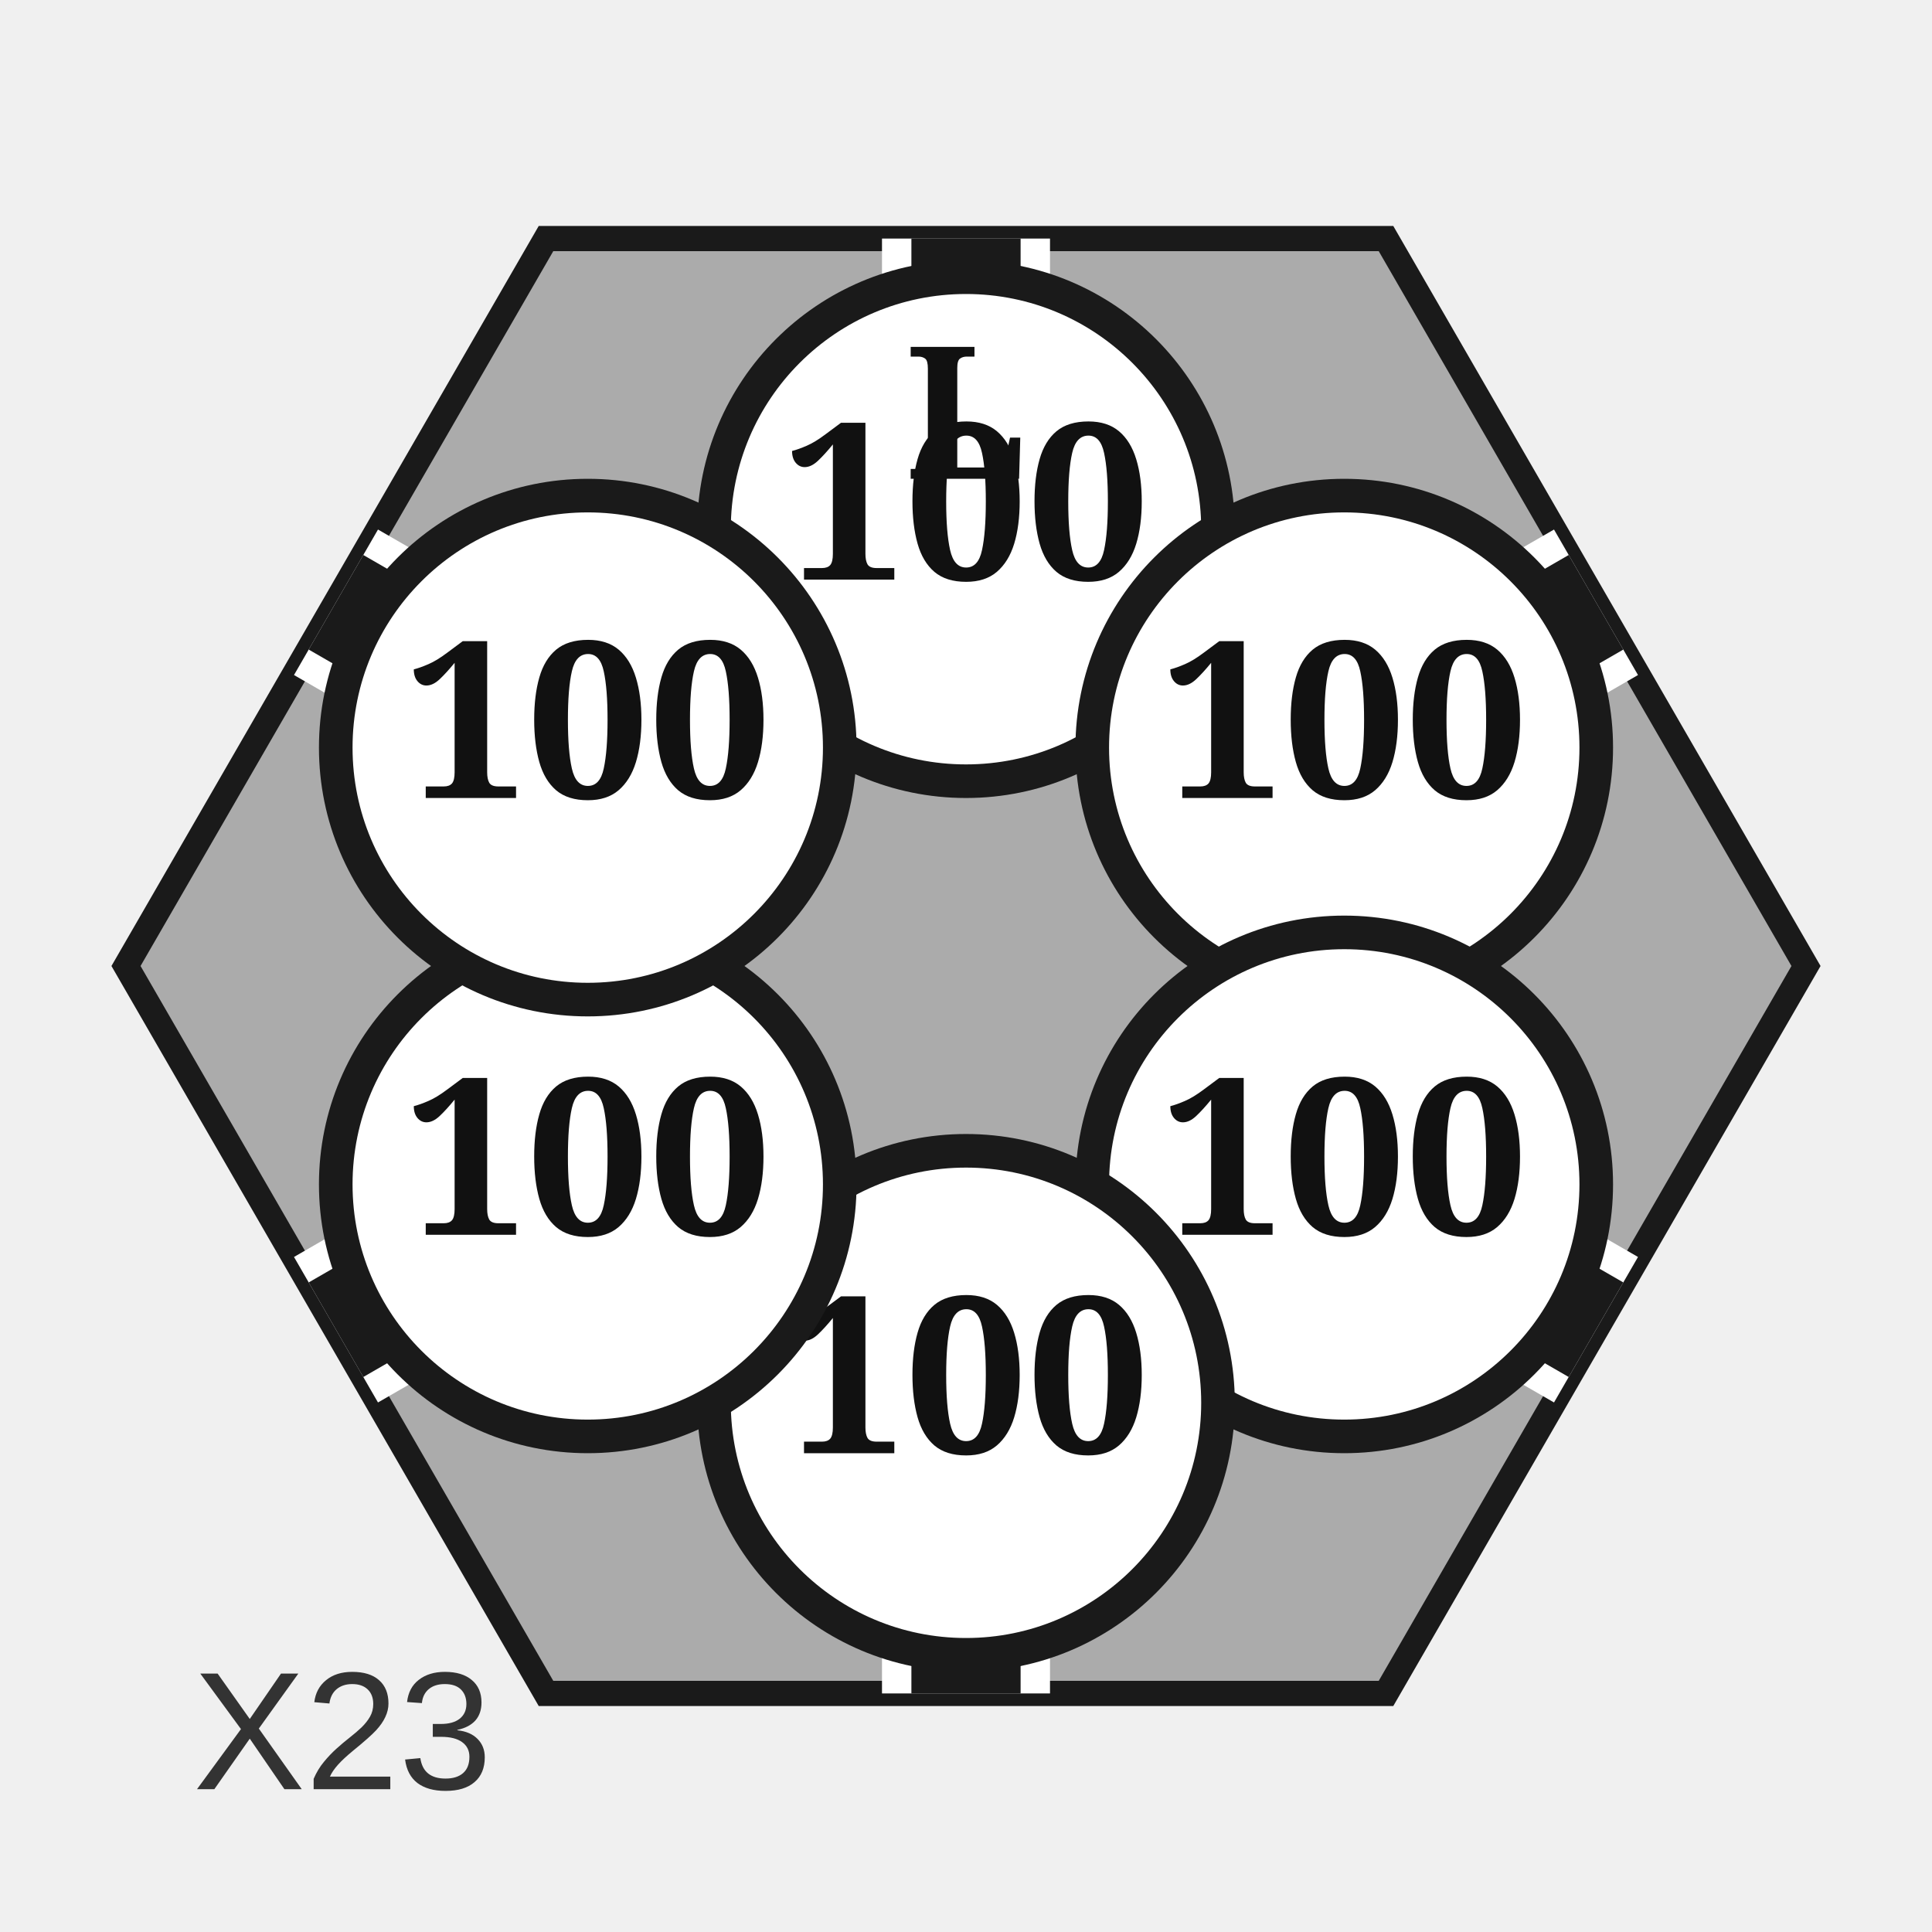
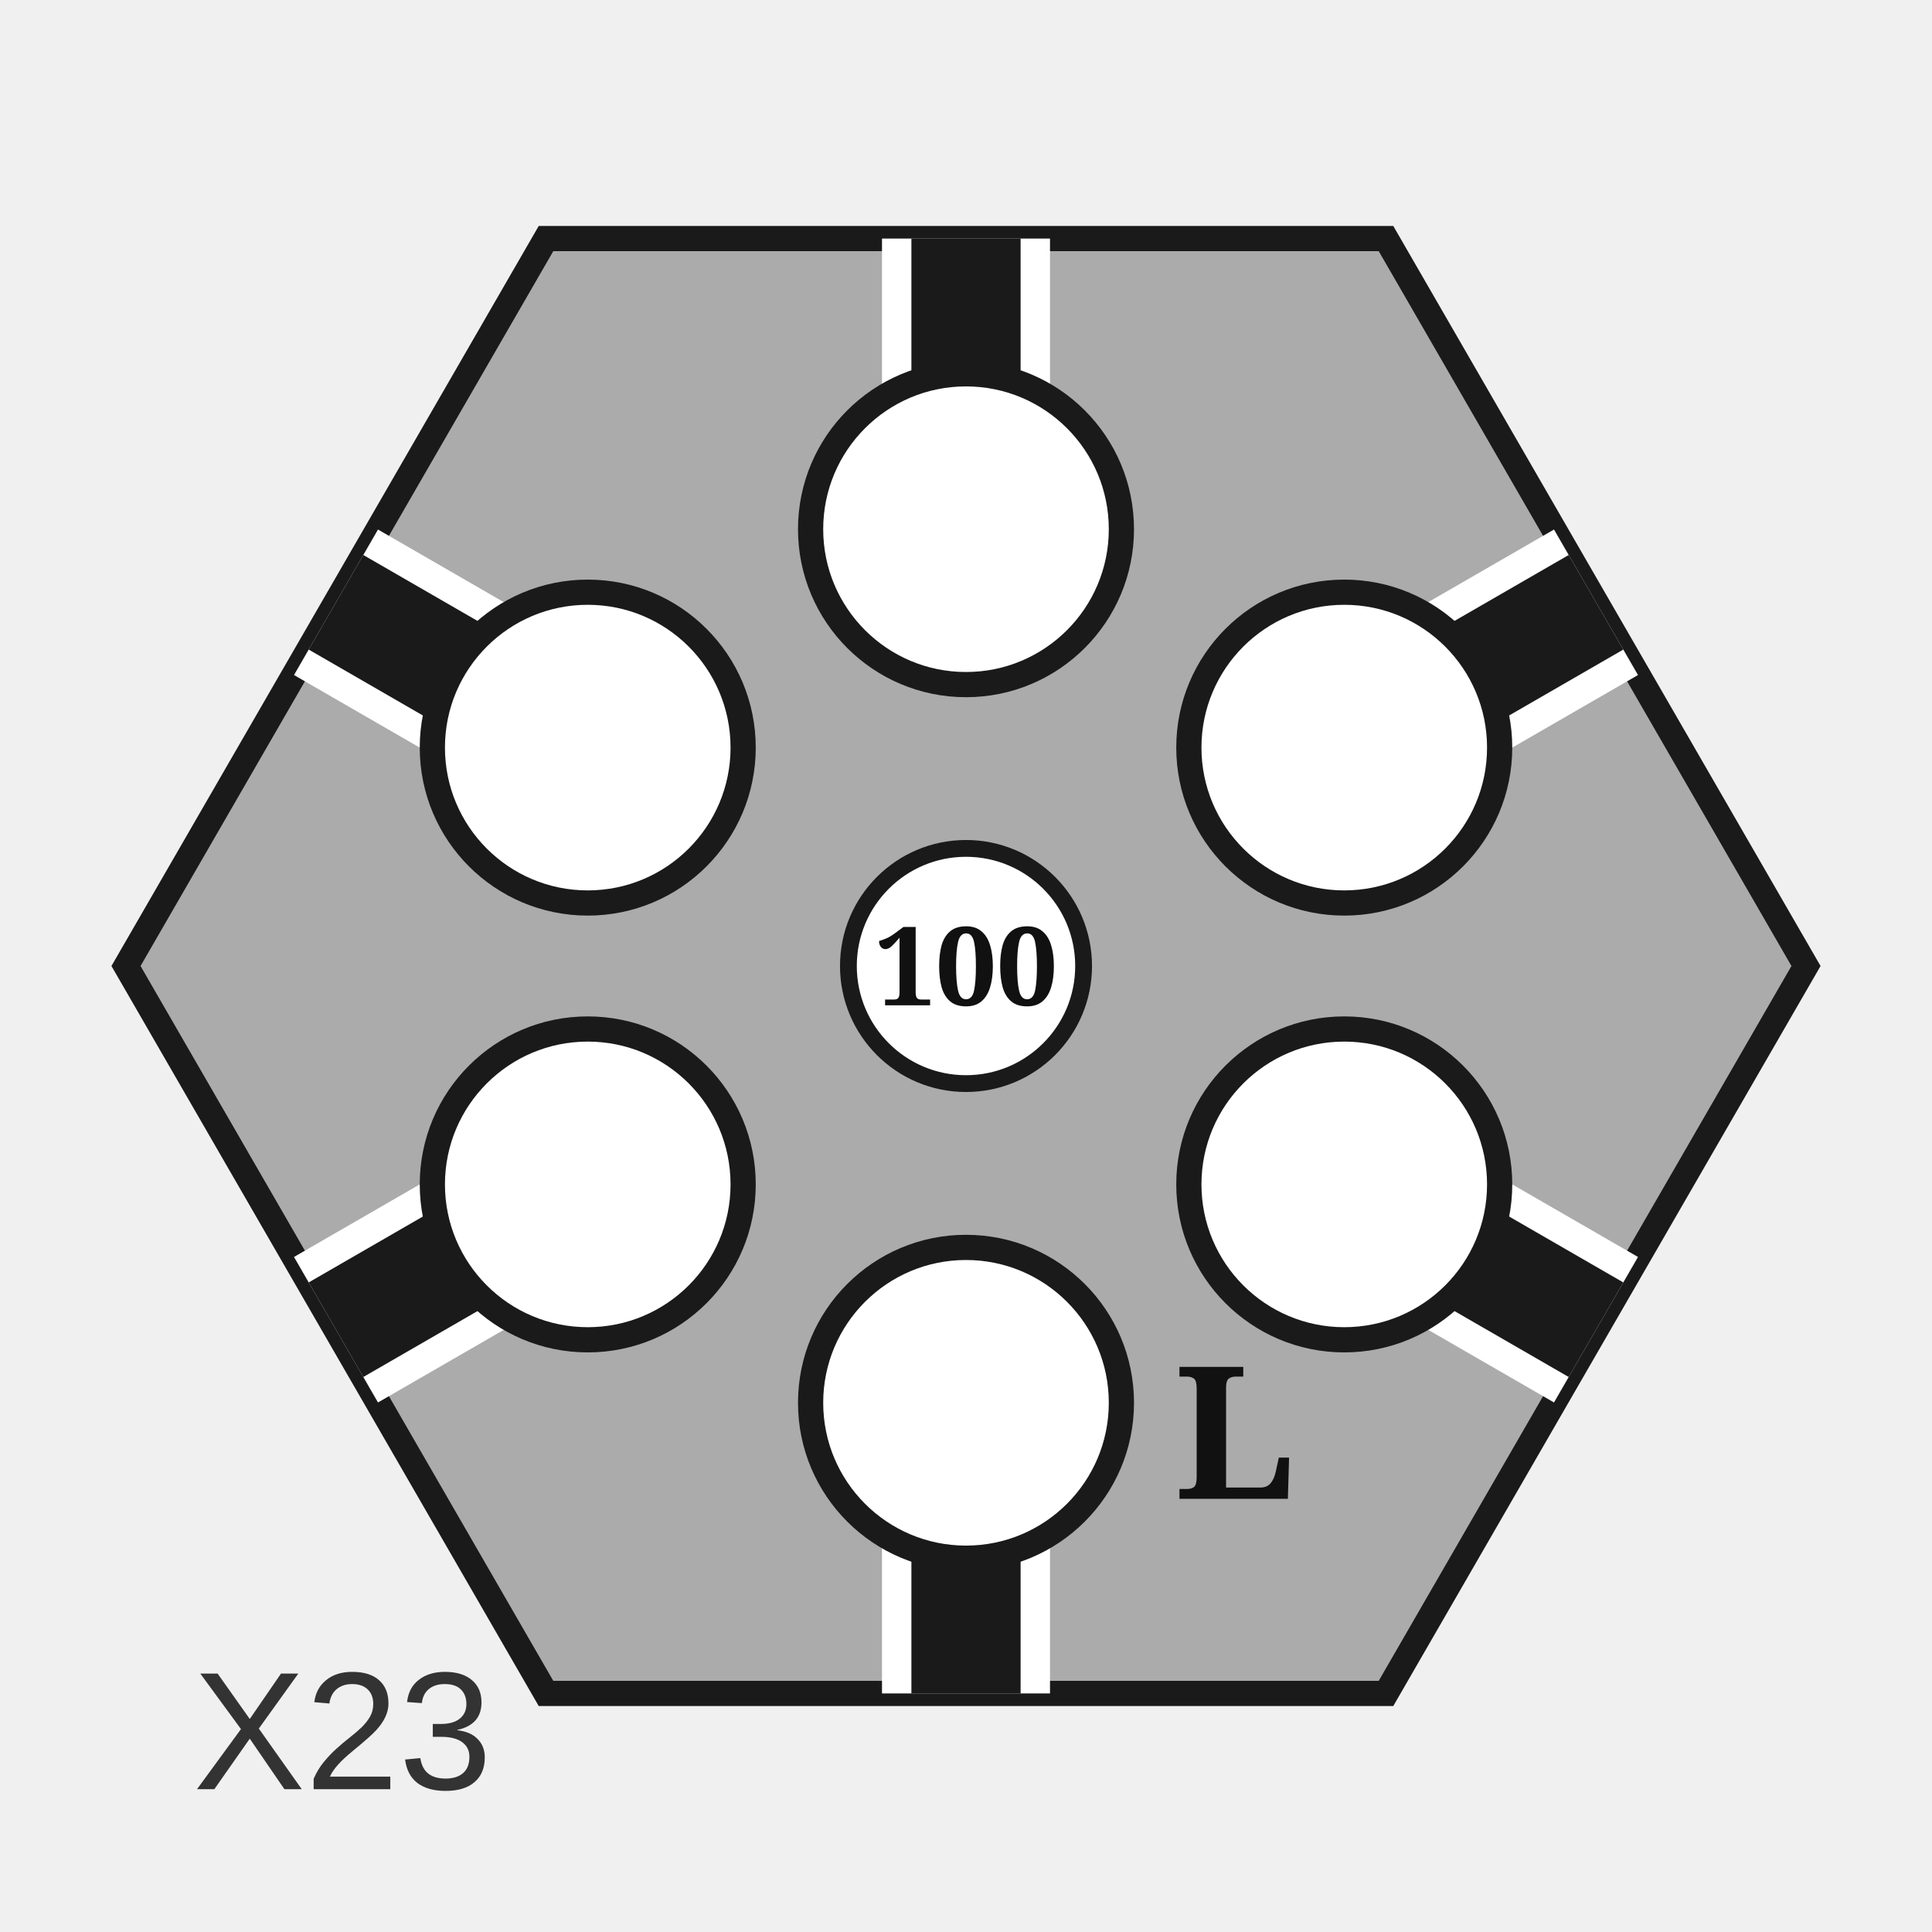
<svg xmlns="http://www.w3.org/2000/svg" viewBox="-115 -115 230 230" width="230" height="230">
  <path d="M -50.00,-86.60 L 50.00,-86.60 L 100.00,-0.00 L 50.00,86.60 L -50.00,86.60 L -100.00,0.00 Z" fill="#ABABAB" stroke="#1a1a1a" stroke-width="3" />
  <path d="M 0.00,-86.60 L 0.00,-52.00" fill="none" stroke="white" stroke-width="20" stroke-linecap="butt" />
  <path d="M 75.00,-43.30 L 45.03,-26.00" fill="none" stroke="white" stroke-width="20" stroke-linecap="butt" />
  <path d="M 75.00,43.30 L 45.03,26.00" fill="none" stroke="white" stroke-width="20" stroke-linecap="butt" />
  <path d="M 0.00,86.60 L 0.00,52.00" fill="none" stroke="white" stroke-width="20" stroke-linecap="butt" />
  <path d="M -75.00,43.30 L -45.03,26.00" fill="none" stroke="white" stroke-width="20" stroke-linecap="butt" />
  <path d="M -75.00,-43.30 L -45.03,-26.00" fill="none" stroke="white" stroke-width="20" stroke-linecap="butt" />
  <path d="M 0.00,-86.60 L 0.00,-52.00" fill="none" stroke="#1a1a1a" stroke-width="13" stroke-linecap="butt" />
  <path d="M 75.00,-43.30 L 45.03,-26.00" fill="none" stroke="#1a1a1a" stroke-width="13" stroke-linecap="butt" />
  <path d="M 75.00,43.30 L 45.03,26.00" fill="none" stroke="#1a1a1a" stroke-width="13" stroke-linecap="butt" />
  <path d="M 0.00,86.60 L 0.00,52.00" fill="none" stroke="#1a1a1a" stroke-width="13" stroke-linecap="butt" />
  <path d="M -75.00,43.30 L -45.03,26.00" fill="none" stroke="#1a1a1a" stroke-width="13" stroke-linecap="butt" />
  <path d="M -75.00,-43.30 L -45.03,-26.00" fill="none" stroke="#1a1a1a" stroke-width="13" stroke-linecap="butt" />
-   <circle cx="0.00" cy="-52.00" r="30" fill="white" stroke="#1a1a1a" stroke-width="4" />
-   <text x="0.00" y="-46.00" font-family="Georgia, serif" font-size="26" font-weight="bold" text-anchor="middle" fill="#111">100</text>
-   <circle cx="45.03" cy="-26.00" r="30" fill="white" stroke="#1a1a1a" stroke-width="4" />
-   <text x="45.03" y="-20.00" font-family="Georgia, serif" font-size="26" font-weight="bold" text-anchor="middle" fill="#111">100</text>
-   <circle cx="45.03" cy="26.00" r="30" fill="white" stroke="#1a1a1a" stroke-width="4" />
-   <text x="45.03" y="32.00" font-family="Georgia, serif" font-size="26" font-weight="bold" text-anchor="middle" fill="#111">100</text>
-   <circle cx="0.00" cy="52.00" r="30" fill="white" stroke="#1a1a1a" stroke-width="4" />
-   <text x="0.00" y="58.00" font-family="Georgia, serif" font-size="26" font-weight="bold" text-anchor="middle" fill="#111">100</text>
-   <circle cx="-45.03" cy="26.00" r="30" fill="white" stroke="#1a1a1a" stroke-width="4" />
-   <text x="-45.03" y="32.00" font-family="Georgia, serif" font-size="26" font-weight="bold" text-anchor="middle" fill="#111">100</text>
-   <circle cx="-45.03" cy="-26.00" r="30" fill="white" stroke="#1a1a1a" stroke-width="4" />
-   <text x="-45.03" y="-20.00" font-family="Georgia, serif" font-size="26" font-weight="bold" text-anchor="middle" fill="#111">100</text>
-   <text x="0" y="-58" font-family="Georgia, serif" font-size="22" font-weight="bold" text-anchor="middle" fill="#111">L</text>
+   <circle cx="0.00" cy="-52.00" r="20" fill="#1a1a1a" />
+   <circle cx="0.00" cy="-52.00" r="17" fill="white" />
+   <circle cx="45.03" cy="-26.00" r="20" fill="#1a1a1a" />
+   <circle cx="45.03" cy="-26.00" r="17" fill="white" />
+   <circle cx="45.03" cy="26.00" r="20" fill="#1a1a1a" />
+   <circle cx="45.03" cy="26.00" r="17" fill="white" />
+   <circle cx="0.00" cy="52.00" r="20" fill="#1a1a1a" />
+   <circle cx="0.00" cy="52.00" r="17" fill="white" />
+   <circle cx="-45.03" cy="26.00" r="20" fill="#1a1a1a" />
+   <circle cx="-45.03" cy="26.00" r="17" fill="white" />
+   <circle cx="-45.03" cy="-26.00" r="20" fill="#1a1a1a" />
+   <circle cx="-45.03" cy="-26.00" r="17" fill="white" />
+   <circle cx="0.00" cy="0.00" r="14" fill="white" stroke="#1a1a1a" stroke-width="2" />
+   <text x="0.00" y="4.68" font-family="Georgia, serif" font-size="13" font-weight="bold" text-anchor="middle" fill="#111">100</text>
+   <text x="32.00" y="63.43" font-family="Georgia, serif" font-size="22" font-weight="bold" text-anchor="middle" fill="#111">L</text>
  <text x="-92" y="98" font-family="Arial, sans-serif" font-size="20" fill="#333">X23</text>
</svg>
